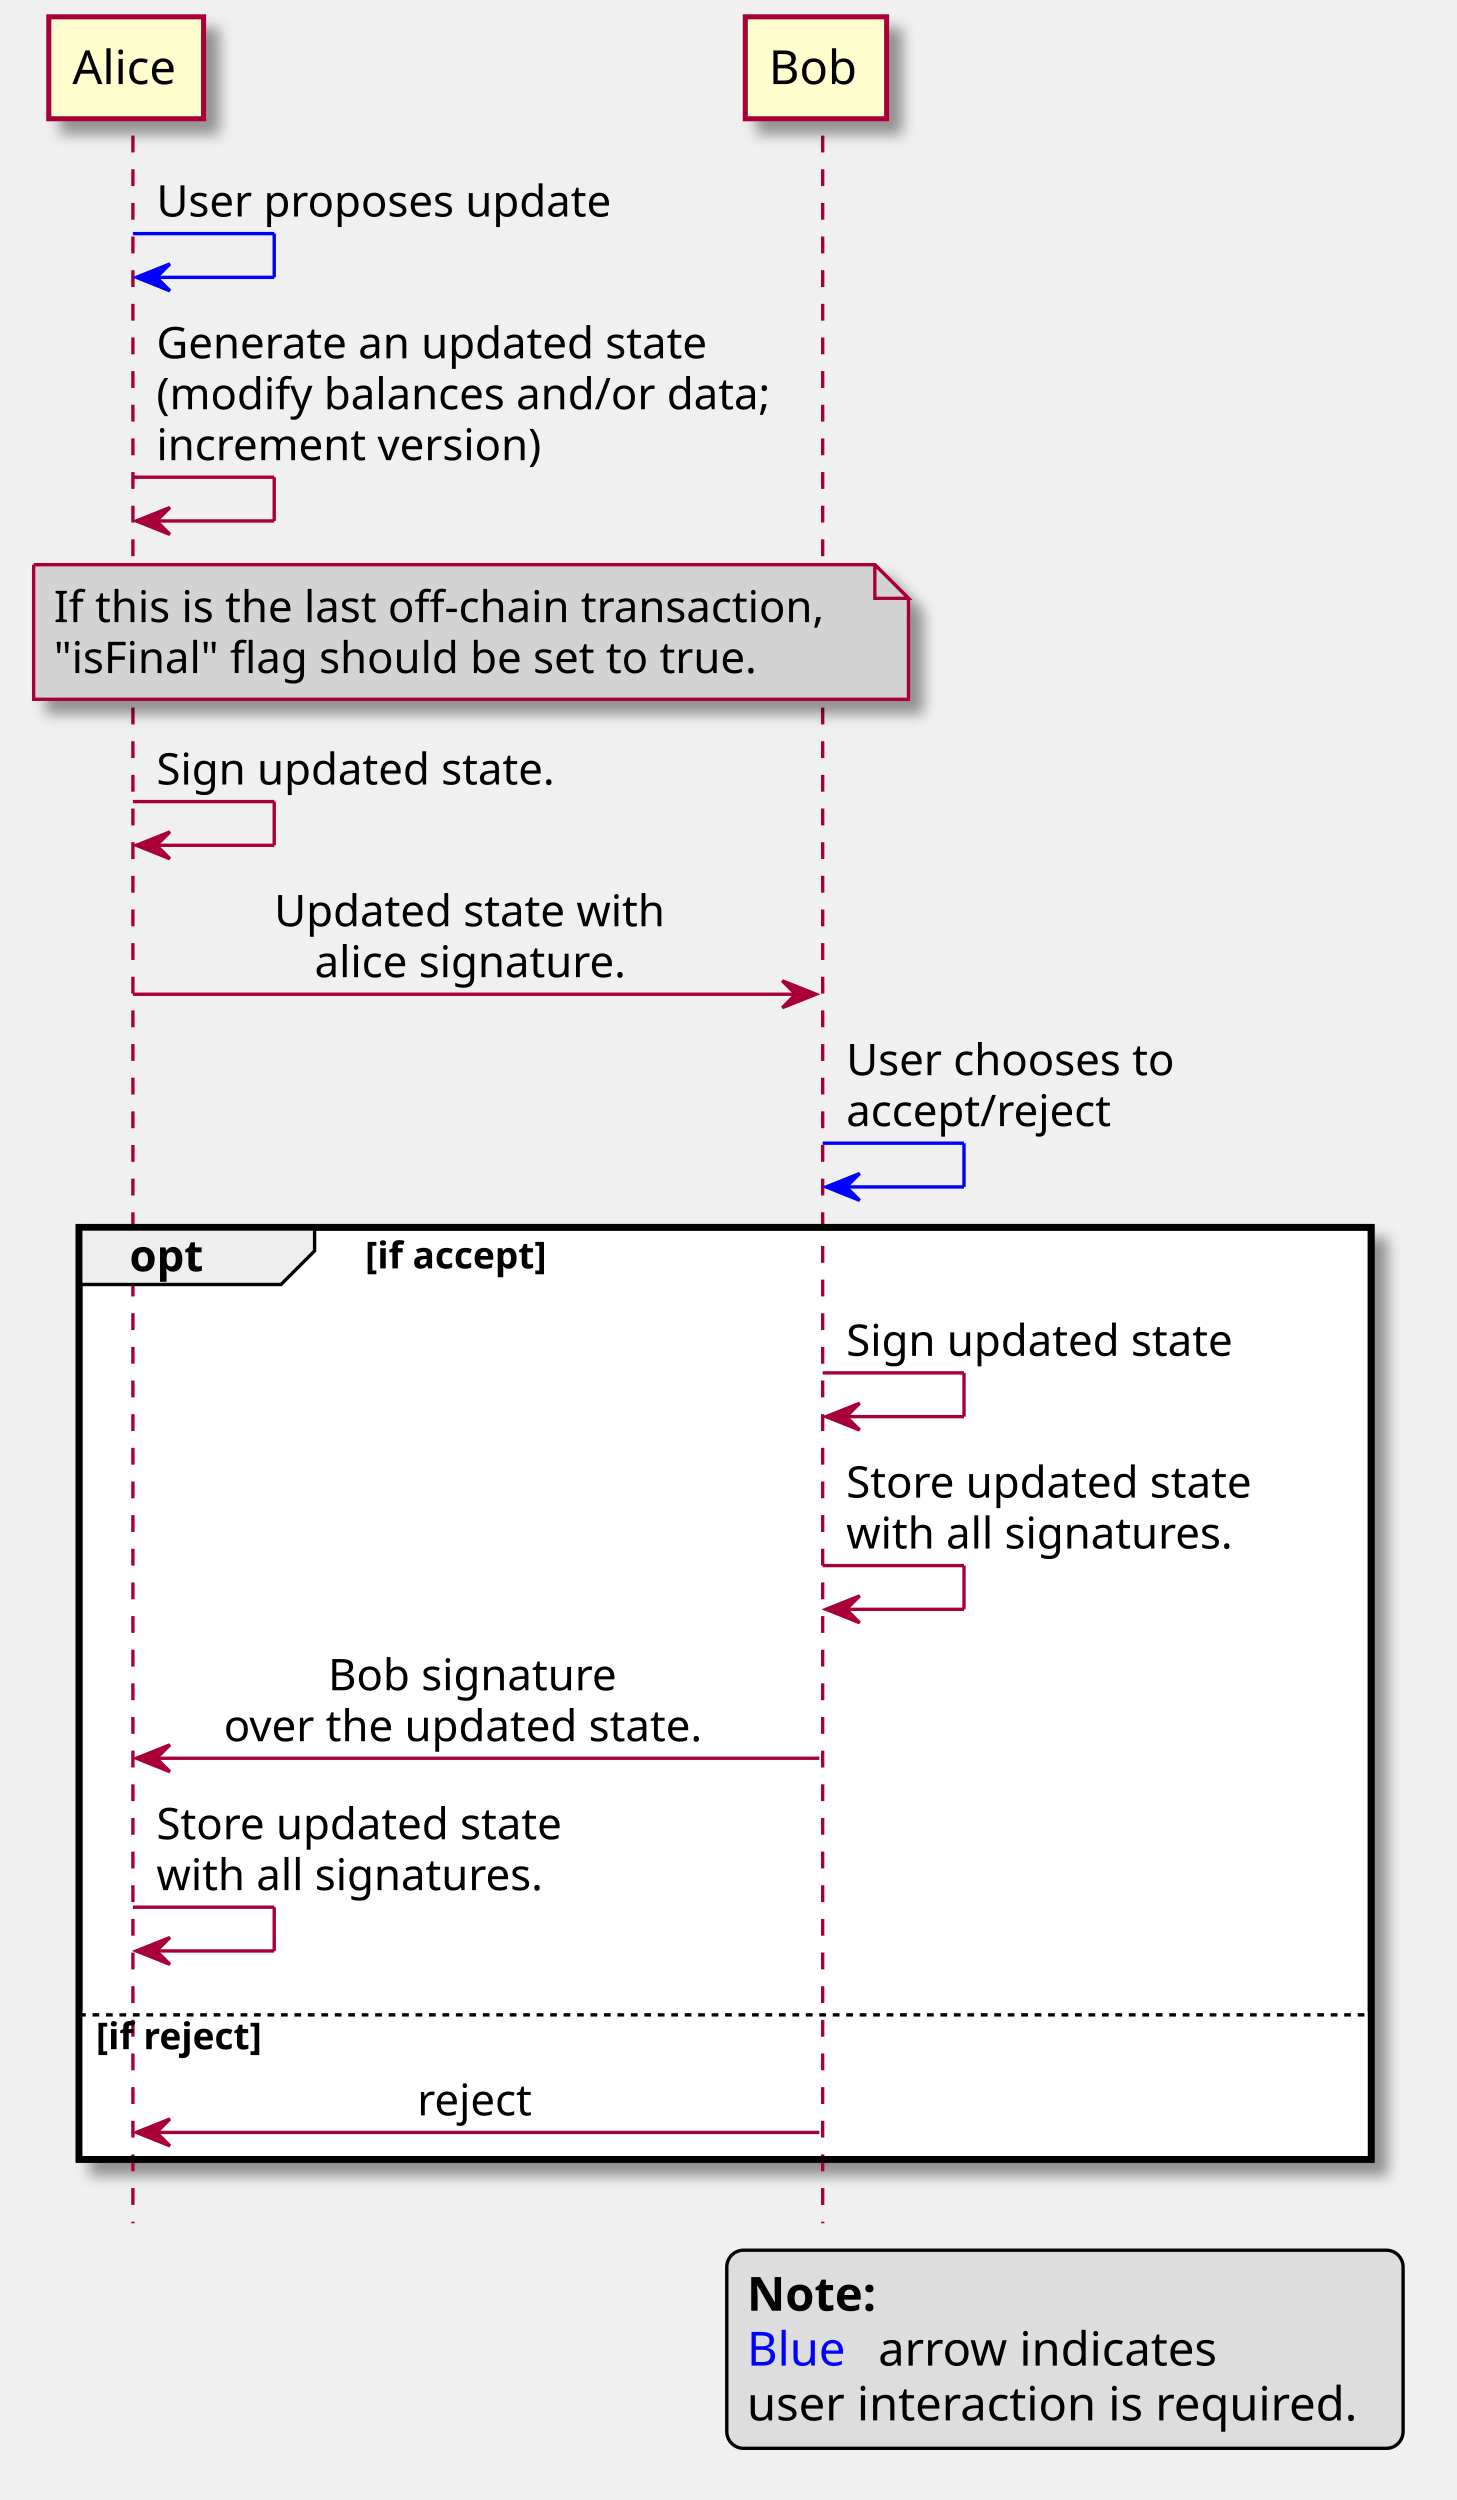
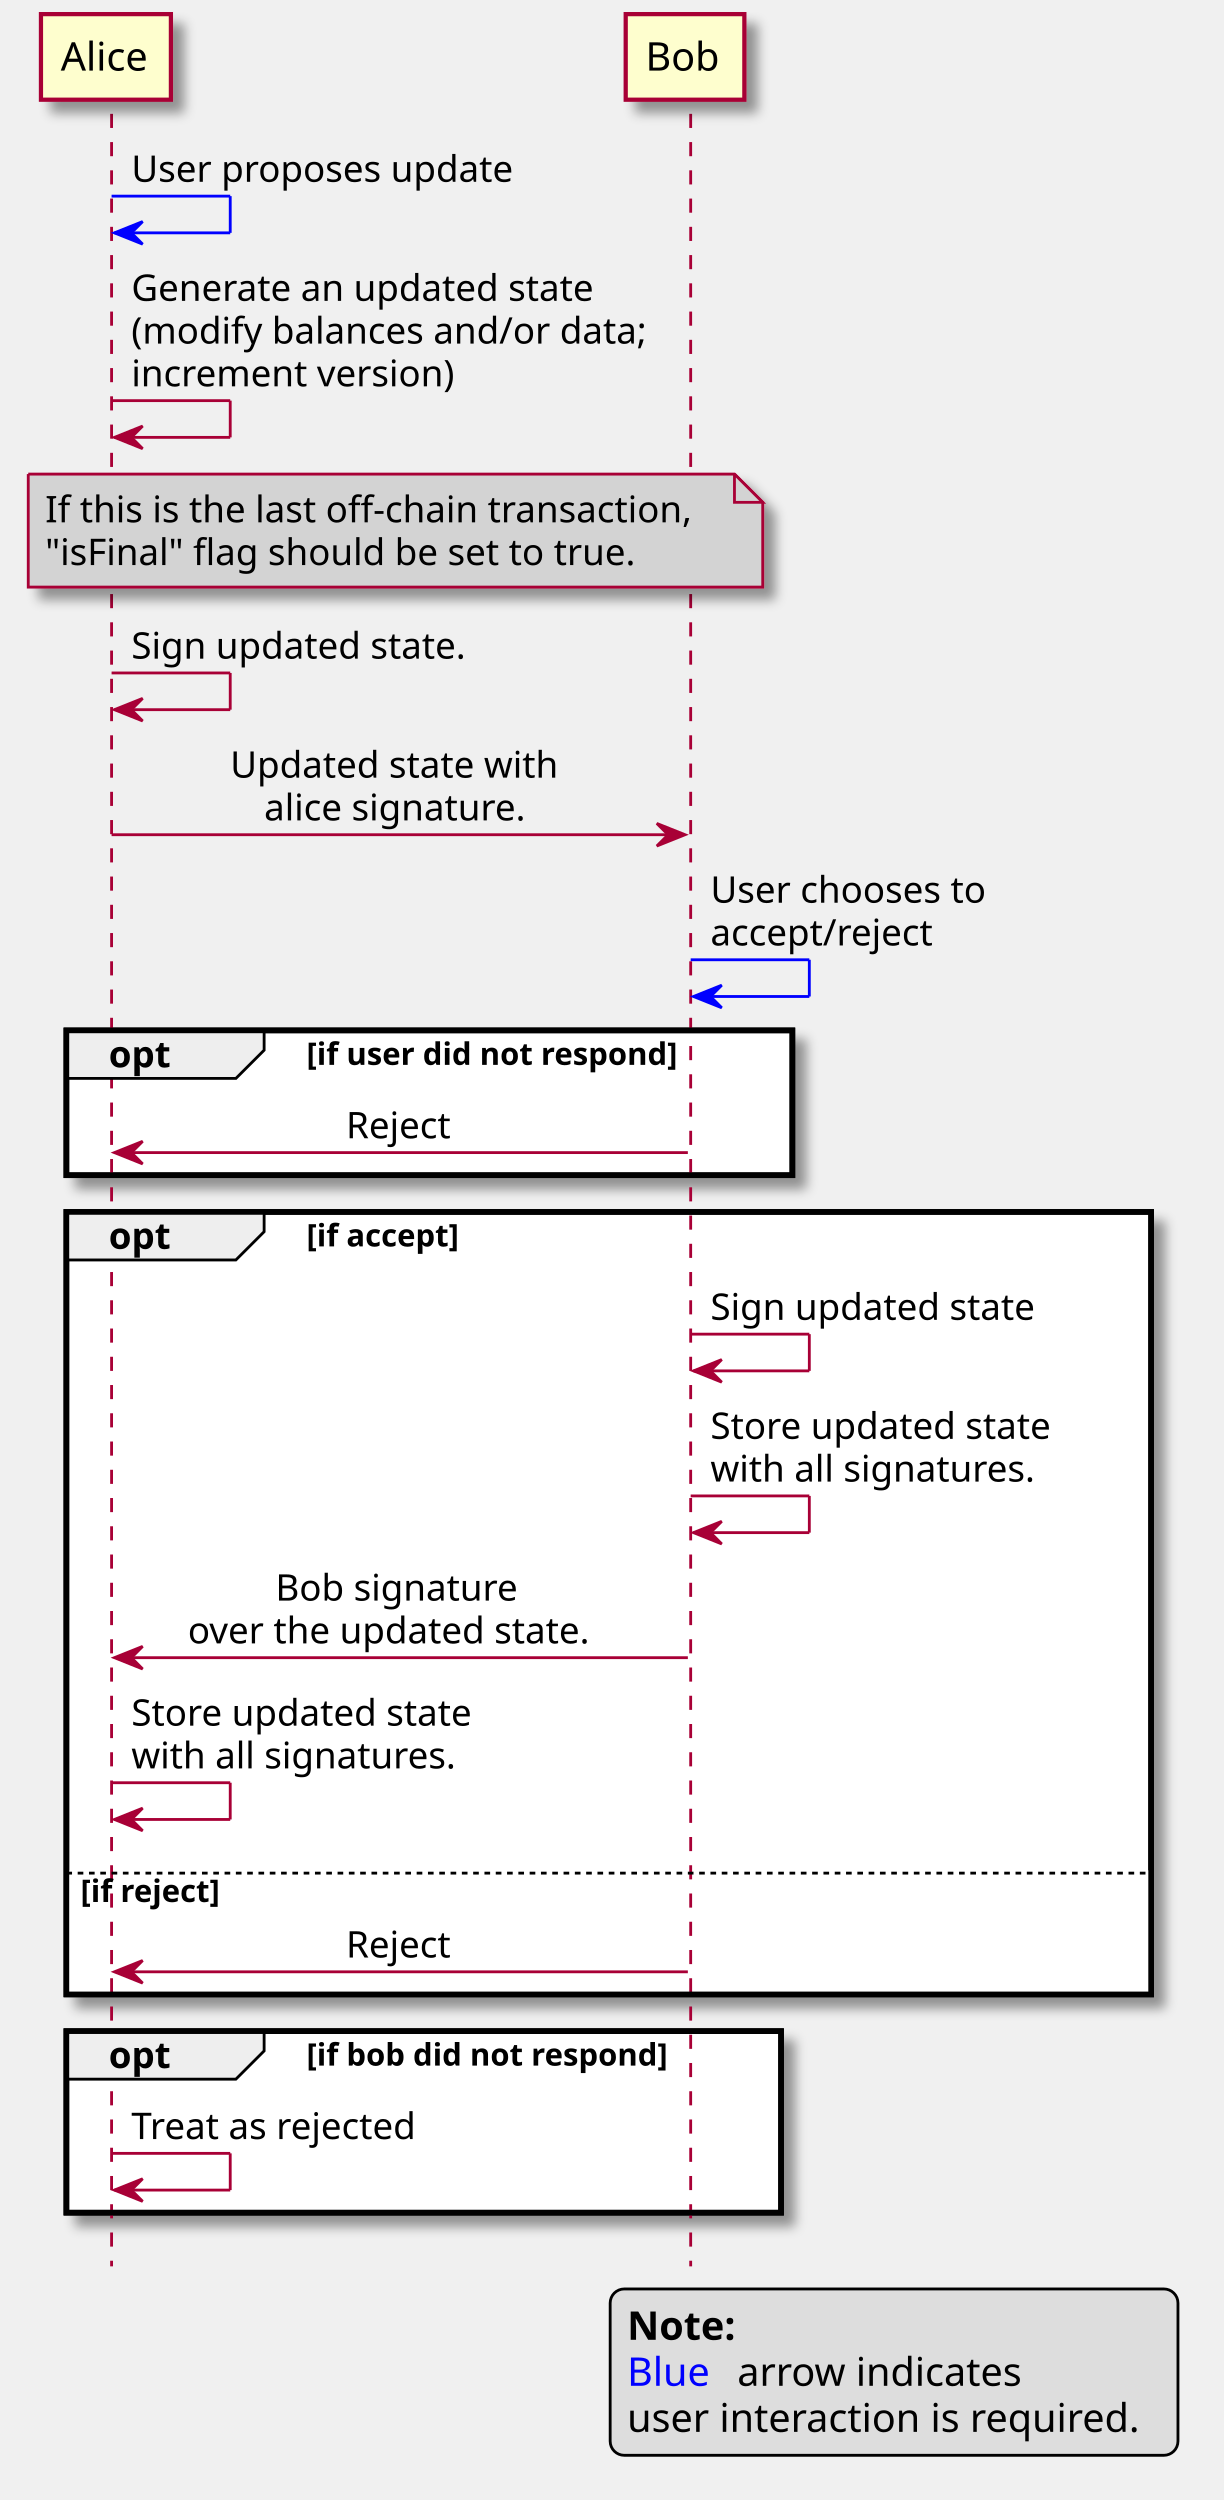
- <svg xmlns="http://www.w3.org/2000/svg" contentScriptType="application/ecmascript" contentStyleType="text/css" height="743px" preserveAspectRatio="none" style="width:433px;height:743px;" version="1.1" viewBox="0 0 433 743" width="433px" zoomAndPan="magnify">
+ <svg xmlns="http://www.w3.org/2000/svg" contentScriptType="application/ecmascript" contentStyleType="text/css" height="885px" preserveAspectRatio="none" style="width:433px;height:885px;" version="1.1" viewBox="0 0 433 885" width="433px" zoomAndPan="magnify">
  <defs>
-     <filter height="300%" id="f1fsttbfla53ee" width="300%" x="-1" y="-1">
+     <filter height="300%" id="fhgo0n02znwj2" width="300%" x="-1" y="-1">
      <feGaussianBlur result="blurOut" stdDeviation="2.0" />
      <feColorMatrix in="blurOut" result="blurOut2" type="matrix" values="0 0 0 0 0 0 0 0 0 0 0 0 0 0 0 0 0 0 .4 0" />
      <feOffset dx="4.0" dy="4.0" in="blurOut2" result="blurOut3" />
      <feBlend in="SourceGraphic" in2="blurOut3" mode="normal" />
    </filter>
  </defs>
  <g>
-     <rect fill="#FFFFFF" filter="url(#f1fsttbfla53ee)" height="277" style="stroke:#000000;stroke-width:2.0;" width="384" x="23.5" y="364.758" />
-     <rect fill="#FFFFFF" height="43.938" style="stroke:none;stroke-width:1.0;" width="384" x="23.5" y="597.82" />
-     <line style="stroke:#A80036;stroke-width:1.0;stroke-dasharray:5.0,5.0;" x1="39.5" x2="39.5" y1="40.297" y2="660.758" />
-     <line style="stroke:#A80036;stroke-width:1.0;stroke-dasharray:5.0,5.0;" x1="244.5" x2="244.5" y1="40.297" y2="660.758" />
-     <rect fill="#FEFECE" filter="url(#f1fsttbfla53ee)" height="30.297" style="stroke:#A80036;stroke-width:1.5;" width="46" x="14.5" y="5" />
+     <rect fill="#FFFFFF" filter="url(#fhgo0n02znwj2)" height="51.266" style="stroke:#000000;stroke-width:2.0;" width="257" x="23.5" y="364.758" />
+     <rect fill="#FFFFFF" filter="url(#fhgo0n02znwj2)" height="277" style="stroke:#000000;stroke-width:2.0;" width="384" x="23.5" y="429.023" />
+     <rect fill="#FFFFFF" height="43.938" style="stroke:none;stroke-width:1.0;" width="384" x="23.5" y="662.086" />
+     <rect fill="#FFFFFF" filter="url(#fhgo0n02znwj2)" height="64.266" style="stroke:#000000;stroke-width:2.0;" width="253" x="23.5" y="719.023" />
+     <line style="stroke:#A80036;stroke-width:1.0;stroke-dasharray:5.0,5.0;" x1="39.5" x2="39.5" y1="40.297" y2="802.289" />
+     <line style="stroke:#A80036;stroke-width:1.0;stroke-dasharray:5.0,5.0;" x1="244.5" x2="244.5" y1="40.297" y2="802.289" />
+     <rect fill="#FEFECE" filter="url(#fhgo0n02znwj2)" height="30.297" style="stroke:#A80036;stroke-width:1.5;" width="46" x="14.5" y="5" />
    <text fill="#000000" font-family="sans-serif" font-size="14" lengthAdjust="spacingAndGlyphs" textLength="32" x="21.5" y="24.995">Alice</text>
-     <rect fill="#FEFECE" filter="url(#f1fsttbfla53ee)" height="30.297" style="stroke:#A80036;stroke-width:1.5;" width="42" x="221.5" y="5" />
+     <rect fill="#FEFECE" filter="url(#fhgo0n02znwj2)" height="30.297" style="stroke:#A80036;stroke-width:1.5;" width="42" x="221.5" y="5" />
    <text fill="#000000" font-family="sans-serif" font-size="14" lengthAdjust="spacingAndGlyphs" textLength="28" x="228.5" y="24.995">Bob</text>
    <line style="stroke:#0000FF;stroke-width:1.0;" x1="39.5" x2="81.5" y1="69.43" y2="69.43" />
    <line style="stroke:#0000FF;stroke-width:1.0;" x1="81.5" x2="81.5" y1="69.43" y2="82.43" />
    <line style="stroke:#0000FF;stroke-width:1.0;" x1="40.5" x2="81.5" y1="82.43" y2="82.43" />
    <polygon fill="#0000FF" points="50.5,78.43,40.5,82.43,50.5,86.43,46.5,82.43" style="stroke:#0000FF;stroke-width:1.0;" />
    <text fill="#000000" font-family="sans-serif" font-size="13" lengthAdjust="spacingAndGlyphs" textLength="142" x="46.5" y="64.364">User proposes update</text>
    <line style="stroke:#A80036;stroke-width:1.0;" x1="39.5" x2="81.5" y1="141.828" y2="141.828" />
    <line style="stroke:#A80036;stroke-width:1.0;" x1="81.5" x2="81.5" y1="141.828" y2="154.828" />
    <line style="stroke:#A80036;stroke-width:1.0;" x1="40.5" x2="81.5" y1="154.828" y2="154.828" />
    <polygon fill="#A80036" points="50.5,150.828,40.5,154.828,50.5,158.828,46.5,154.828" style="stroke:#A80036;stroke-width:1.0;" />
    <text fill="#000000" font-family="sans-serif" font-size="13" lengthAdjust="spacingAndGlyphs" textLength="174" x="46.5" y="106.497">Generate an updated state</text>
    <text fill="#000000" font-family="sans-serif" font-size="13" lengthAdjust="spacingAndGlyphs" textLength="191" x="46.5" y="121.629">(modify balances and/or data;</text>
    <text fill="#000000" font-family="sans-serif" font-size="13" lengthAdjust="spacingAndGlyphs" textLength="120" x="46.5" y="136.762">increment version)</text>
-     <path d="M10,167.828 L10,207.828 L270,207.828 L270,177.828 L260,167.828 L10,167.828 " fill="#D3D3D3" filter="url(#f1fsttbfla53ee)" style="stroke:#A80036;stroke-width:1.0;" />
+     <path d="M10,167.828 L10,207.828 L270,207.828 L270,177.828 L260,167.828 L10,167.828 " fill="#D3D3D3" filter="url(#fhgo0n02znwj2)" style="stroke:#A80036;stroke-width:1.0;" />
    <path d="M260,167.828 L260,177.828 L270,177.828 L260,167.828 " fill="#D3D3D3" style="stroke:#A80036;stroke-width:1.0;" />
    <text fill="#000000" font-family="sans-serif" font-size="13" lengthAdjust="spacingAndGlyphs" textLength="239" x="16" y="184.895">If this is the last off-chain transaction,</text>
    <text fill="#000000" font-family="sans-serif" font-size="13" lengthAdjust="spacingAndGlyphs" textLength="217" x="16" y="200.028">"isFinal" flag should be set to true.</text>
    <line style="stroke:#A80036;stroke-width:1.0;" x1="39.5" x2="81.5" y1="238.227" y2="238.227" />
    <line style="stroke:#A80036;stroke-width:1.0;" x1="81.5" x2="81.5" y1="238.227" y2="251.227" />
    <line style="stroke:#A80036;stroke-width:1.0;" x1="40.5" x2="81.5" y1="251.227" y2="251.227" />
    <polygon fill="#A80036" points="50.5,247.227,40.5,251.227,50.5,255.227,46.5,251.227" style="stroke:#A80036;stroke-width:1.0;" />
    <text fill="#000000" font-family="sans-serif" font-size="13" lengthAdjust="spacingAndGlyphs" textLength="126" x="46.5" y="233.161">Sign updated state.</text>
    <polygon fill="#A80036" points="232.5,291.492,242.5,295.492,232.5,299.492,236.5,295.492" style="stroke:#A80036;stroke-width:1.0;" />
    <line style="stroke:#A80036;stroke-width:1.0;" x1="39.5" x2="238.5" y1="295.492" y2="295.492" />
    <text fill="#000000" font-family="sans-serif" font-size="13" lengthAdjust="spacingAndGlyphs" textLength="121" x="81.5" y="275.293">Updated state with</text>
    <text fill="#000000" font-family="sans-serif" font-size="13" lengthAdjust="spacingAndGlyphs" textLength="97" x="93.5" y="290.426">alice signature.</text>
    <line style="stroke:#0000FF;stroke-width:1.0;" x1="244.5" x2="286.5" y1="339.758" y2="339.758" />
    <line style="stroke:#0000FF;stroke-width:1.0;" x1="286.5" x2="286.5" y1="339.758" y2="352.758" />
    <line style="stroke:#0000FF;stroke-width:1.0;" x1="245.5" x2="286.5" y1="352.758" y2="352.758" />
    <polygon fill="#0000FF" points="255.5,348.758,245.5,352.758,255.5,356.758,251.5,352.758" style="stroke:#0000FF;stroke-width:1.0;" />
    <text fill="#000000" font-family="sans-serif" font-size="13" lengthAdjust="spacingAndGlyphs" textLength="104" x="251.5" y="319.559">User chooses to</text>
    <text fill="#000000" font-family="sans-serif" font-size="13" lengthAdjust="spacingAndGlyphs" textLength="83" x="251.5" y="334.692">accept/reject</text>
    <path d="M23.5,364.758 L93.5,364.758 L93.5,371.758 L83.5,381.758 L23.5,381.758 L23.5,364.758 " fill="#EEEEEE" style="stroke:#000000;stroke-width:1.0;" />
-     <rect fill="none" height="277" style="stroke:#000000;stroke-width:2.0;" width="384" x="23.5" y="364.758" />
+     <rect fill="none" height="51.266" style="stroke:#000000;stroke-width:2.0;" width="257" x="23.5" y="364.758" />
    <text fill="#000000" font-family="sans-serif" font-size="13" font-weight="bold" lengthAdjust="spacingAndGlyphs" textLength="25" x="38.5" y="377.825">opt</text>
-     <text fill="#000000" font-family="sans-serif" font-size="11" font-weight="bold" lengthAdjust="spacingAndGlyphs" textLength="66" x="108.5" y="376.968">[if accept]</text>
-     <line style="stroke:#000000;stroke-width:1.0;stroke-dasharray:2.0,2.0;" x1="23.5" x2="407.5" y1="598.82" y2="598.82" />
-     <text fill="#000000" font-family="sans-serif" font-size="11" font-weight="bold" lengthAdjust="spacingAndGlyphs" textLength="60" x="28.5" y="609.031">[if reject]</text>
-     <line style="stroke:#A80036;stroke-width:1.0;" x1="244.5" x2="286.5" y1="408.023" y2="408.023" />
-     <line style="stroke:#A80036;stroke-width:1.0;" x1="286.5" x2="286.5" y1="408.023" y2="421.023" />
-     <line style="stroke:#A80036;stroke-width:1.0;" x1="245.5" x2="286.5" y1="421.023" y2="421.023" />
-     <polygon fill="#A80036" points="255.5,417.023,245.5,421.023,255.5,425.023,251.5,421.023" style="stroke:#A80036;stroke-width:1.0;" />
-     <text fill="#000000" font-family="sans-serif" font-size="13" lengthAdjust="spacingAndGlyphs" textLength="122" x="251.5" y="402.957">Sign updated state</text>
-     <line style="stroke:#A80036;stroke-width:1.0;" x1="244.5" x2="286.5" y1="465.289" y2="465.289" />
-     <line style="stroke:#A80036;stroke-width:1.0;" x1="286.5" x2="286.5" y1="465.289" y2="478.289" />
-     <line style="stroke:#A80036;stroke-width:1.0;" x1="245.5" x2="286.5" y1="478.289" y2="478.289" />
-     <polygon fill="#A80036" points="255.5,474.289,245.5,478.289,255.5,482.289,251.5,478.289" style="stroke:#A80036;stroke-width:1.0;" />
-     <text fill="#000000" font-family="sans-serif" font-size="13" lengthAdjust="spacingAndGlyphs" textLength="129" x="251.5" y="445.09">Store updated state</text>
-     <text fill="#000000" font-family="sans-serif" font-size="13" lengthAdjust="spacingAndGlyphs" textLength="118" x="251.5" y="460.223">with all signatures.</text>
-     <polygon fill="#A80036" points="50.5,518.555,40.5,522.555,50.5,526.555,46.5,522.555" style="stroke:#A80036;stroke-width:1.0;" />
-     <line style="stroke:#A80036;stroke-width:1.0;" x1="44.5" x2="243.5" y1="522.555" y2="522.555" />
-     <text fill="#000000" font-family="sans-serif" font-size="13" lengthAdjust="spacingAndGlyphs" textLength="89" x="97.5" y="502.356">Bob signature</text>
-     <text fill="#000000" font-family="sans-serif" font-size="13" lengthAdjust="spacingAndGlyphs" textLength="151" x="66.5" y="517.489">over the updated state.</text>
-     <line style="stroke:#A80036;stroke-width:1.0;" x1="39.5" x2="81.5" y1="566.82" y2="566.82" />
-     <line style="stroke:#A80036;stroke-width:1.0;" x1="81.5" x2="81.5" y1="566.82" y2="579.82" />
-     <line style="stroke:#A80036;stroke-width:1.0;" x1="40.5" x2="81.5" y1="579.82" y2="579.82" />
-     <polygon fill="#A80036" points="50.5,575.82,40.5,579.82,50.5,583.82,46.5,579.82" style="stroke:#A80036;stroke-width:1.0;" />
-     <text fill="#000000" font-family="sans-serif" font-size="13" lengthAdjust="spacingAndGlyphs" textLength="129" x="46.5" y="546.622">Store updated state</text>
-     <text fill="#000000" font-family="sans-serif" font-size="13" lengthAdjust="spacingAndGlyphs" textLength="118" x="46.5" y="561.754">with all signatures.</text>
-     <polygon fill="#A80036" points="50.5,629.758,40.5,633.758,50.5,637.758,46.5,633.758" style="stroke:#A80036;stroke-width:1.0;" />
-     <line style="stroke:#A80036;stroke-width:1.0;" x1="44.5" x2="243.5" y1="633.758" y2="633.758" />
-     <text fill="#000000" font-family="sans-serif" font-size="13" lengthAdjust="spacingAndGlyphs" textLength="36" x="124" y="628.692">reject</text>
-     <rect fill="#DDDDDD" height="58.891" rx="5" ry="5" style="stroke:#000000;stroke-width:1.0;" width="201" x="216" y="668.758" />
-     <text fill="#000000" font-family="sans-serif" font-size="14" font-weight="bold" lengthAdjust="spacingAndGlyphs" textLength="43" x="222" y="686.753">Note:</text>
-     <text fill="#0000FF" font-family="sans-serif" font-size="14" lengthAdjust="spacingAndGlyphs" textLength="31" x="222" y="703.05">Blue</text>
-     <text fill="#000000" font-family="sans-serif" font-size="14" lengthAdjust="spacingAndGlyphs" textLength="104" x="261" y="703.05">arrow indicates</text>
-     <text fill="#000000" font-family="sans-serif" font-size="14" lengthAdjust="spacingAndGlyphs" textLength="189" x="222" y="719.347">user interaction is required.</text>
+     <text fill="#000000" font-family="sans-serif" font-size="11" font-weight="bold" lengthAdjust="spacingAndGlyphs" textLength="156" x="108.5" y="376.968">[if user did not respond]</text>
+     <polygon fill="#A80036" points="50.5,404.023,40.5,408.023,50.5,412.023,46.5,408.023" style="stroke:#A80036;stroke-width:1.0;" />
+     <line style="stroke:#A80036;stroke-width:1.0;" x1="44.5" x2="243.5" y1="408.023" y2="408.023" />
+     <text fill="#000000" font-family="sans-serif" font-size="13" lengthAdjust="spacingAndGlyphs" textLength="39" x="122.5" y="402.957">Reject</text>
+     <path d="M23.5,429.023 L93.5,429.023 L93.5,436.023 L83.5,446.023 L23.5,446.023 L23.5,429.023 " fill="#EEEEEE" style="stroke:#000000;stroke-width:1.0;" />
+     <rect fill="none" height="277" style="stroke:#000000;stroke-width:2.0;" width="384" x="23.5" y="429.023" />
+     <text fill="#000000" font-family="sans-serif" font-size="13" font-weight="bold" lengthAdjust="spacingAndGlyphs" textLength="25" x="38.5" y="442.09">opt</text>
+     <text fill="#000000" font-family="sans-serif" font-size="11" font-weight="bold" lengthAdjust="spacingAndGlyphs" textLength="66" x="108.5" y="441.234">[if accept]</text>
+     <line style="stroke:#000000;stroke-width:1.0;stroke-dasharray:2.0,2.0;" x1="23.5" x2="407.5" y1="663.086" y2="663.086" />
+     <text fill="#000000" font-family="sans-serif" font-size="11" font-weight="bold" lengthAdjust="spacingAndGlyphs" textLength="60" x="28.5" y="673.296">[if reject]</text>
+     <line style="stroke:#A80036;stroke-width:1.0;" x1="244.5" x2="286.5" y1="472.289" y2="472.289" />
+     <line style="stroke:#A80036;stroke-width:1.0;" x1="286.5" x2="286.5" y1="472.289" y2="485.289" />
+     <line style="stroke:#A80036;stroke-width:1.0;" x1="245.5" x2="286.5" y1="485.289" y2="485.289" />
+     <polygon fill="#A80036" points="255.5,481.289,245.5,485.289,255.5,489.289,251.5,485.289" style="stroke:#A80036;stroke-width:1.0;" />
+     <text fill="#000000" font-family="sans-serif" font-size="13" lengthAdjust="spacingAndGlyphs" textLength="122" x="251.5" y="467.223">Sign updated state</text>
+     <line style="stroke:#A80036;stroke-width:1.0;" x1="244.5" x2="286.5" y1="529.555" y2="529.555" />
+     <line style="stroke:#A80036;stroke-width:1.0;" x1="286.5" x2="286.5" y1="529.555" y2="542.555" />
+     <line style="stroke:#A80036;stroke-width:1.0;" x1="245.5" x2="286.5" y1="542.555" y2="542.555" />
+     <polygon fill="#A80036" points="255.5,538.555,245.5,542.555,255.5,546.555,251.5,542.555" style="stroke:#A80036;stroke-width:1.0;" />
+     <text fill="#000000" font-family="sans-serif" font-size="13" lengthAdjust="spacingAndGlyphs" textLength="129" x="251.5" y="509.356">Store updated state</text>
+     <text fill="#000000" font-family="sans-serif" font-size="13" lengthAdjust="spacingAndGlyphs" textLength="118" x="251.5" y="524.489">with all signatures.</text>
+     <polygon fill="#A80036" points="50.5,582.82,40.5,586.82,50.5,590.82,46.5,586.82" style="stroke:#A80036;stroke-width:1.0;" />
+     <line style="stroke:#A80036;stroke-width:1.0;" x1="44.5" x2="243.5" y1="586.82" y2="586.82" />
+     <text fill="#000000" font-family="sans-serif" font-size="13" lengthAdjust="spacingAndGlyphs" textLength="89" x="97.5" y="566.622">Bob signature</text>
+     <text fill="#000000" font-family="sans-serif" font-size="13" lengthAdjust="spacingAndGlyphs" textLength="151" x="66.5" y="581.754">over the updated state.</text>
+     <line style="stroke:#A80036;stroke-width:1.0;" x1="39.5" x2="81.5" y1="631.086" y2="631.086" />
+     <line style="stroke:#A80036;stroke-width:1.0;" x1="81.5" x2="81.5" y1="631.086" y2="644.086" />
+     <line style="stroke:#A80036;stroke-width:1.0;" x1="40.5" x2="81.5" y1="644.086" y2="644.086" />
+     <polygon fill="#A80036" points="50.5,640.086,40.5,644.086,50.5,648.086,46.5,644.086" style="stroke:#A80036;stroke-width:1.0;" />
+     <text fill="#000000" font-family="sans-serif" font-size="13" lengthAdjust="spacingAndGlyphs" textLength="129" x="46.5" y="610.887">Store updated state</text>
+     <text fill="#000000" font-family="sans-serif" font-size="13" lengthAdjust="spacingAndGlyphs" textLength="118" x="46.5" y="626.02">with all signatures.</text>
+     <polygon fill="#A80036" points="50.5,694.023,40.5,698.023,50.5,702.023,46.5,698.023" style="stroke:#A80036;stroke-width:1.0;" />
+     <line style="stroke:#A80036;stroke-width:1.0;" x1="44.5" x2="243.5" y1="698.023" y2="698.023" />
+     <text fill="#000000" font-family="sans-serif" font-size="13" lengthAdjust="spacingAndGlyphs" textLength="39" x="122.5" y="692.957">Reject</text>
+     <path d="M23.5,719.023 L93.5,719.023 L93.5,726.023 L83.5,736.023 L23.5,736.023 L23.5,719.023 " fill="#EEEEEE" style="stroke:#000000;stroke-width:1.0;" />
+     <rect fill="none" height="64.266" style="stroke:#000000;stroke-width:2.0;" width="253" x="23.5" y="719.023" />
+     <text fill="#000000" font-family="sans-serif" font-size="13" font-weight="bold" lengthAdjust="spacingAndGlyphs" textLength="25" x="38.5" y="732.09">opt</text>
+     <text fill="#000000" font-family="sans-serif" font-size="11" font-weight="bold" lengthAdjust="spacingAndGlyphs" textLength="152" x="108.5" y="731.234">[if bob did not respond]</text>
+     <line style="stroke:#A80036;stroke-width:1.0;" x1="39.5" x2="81.5" y1="762.289" y2="762.289" />
+     <line style="stroke:#A80036;stroke-width:1.0;" x1="81.5" x2="81.5" y1="762.289" y2="775.289" />
+     <line style="stroke:#A80036;stroke-width:1.0;" x1="40.5" x2="81.5" y1="775.289" y2="775.289" />
+     <polygon fill="#A80036" points="50.5,771.289,40.5,775.289,50.5,779.289,46.5,775.289" style="stroke:#A80036;stroke-width:1.0;" />
+     <text fill="#000000" font-family="sans-serif" font-size="13" lengthAdjust="spacingAndGlyphs" textLength="108" x="46.5" y="757.223">Treat as rejected</text>
+     <rect fill="#DDDDDD" height="58.891" rx="5" ry="5" style="stroke:#000000;stroke-width:1.0;" width="201" x="216" y="810.289" />
+     <text fill="#000000" font-family="sans-serif" font-size="14" font-weight="bold" lengthAdjust="spacingAndGlyphs" textLength="43" x="222" y="828.284">Note:</text>
+     <text fill="#0000FF" font-family="sans-serif" font-size="14" lengthAdjust="spacingAndGlyphs" textLength="31" x="222" y="844.581">Blue</text>
+     <text fill="#000000" font-family="sans-serif" font-size="14" lengthAdjust="spacingAndGlyphs" textLength="104" x="261" y="844.581">arrow indicates</text>
+     <text fill="#000000" font-family="sans-serif" font-size="14" lengthAdjust="spacingAndGlyphs" textLength="189" x="222" y="860.878">user interaction is required.</text>
  </g>
</svg>
